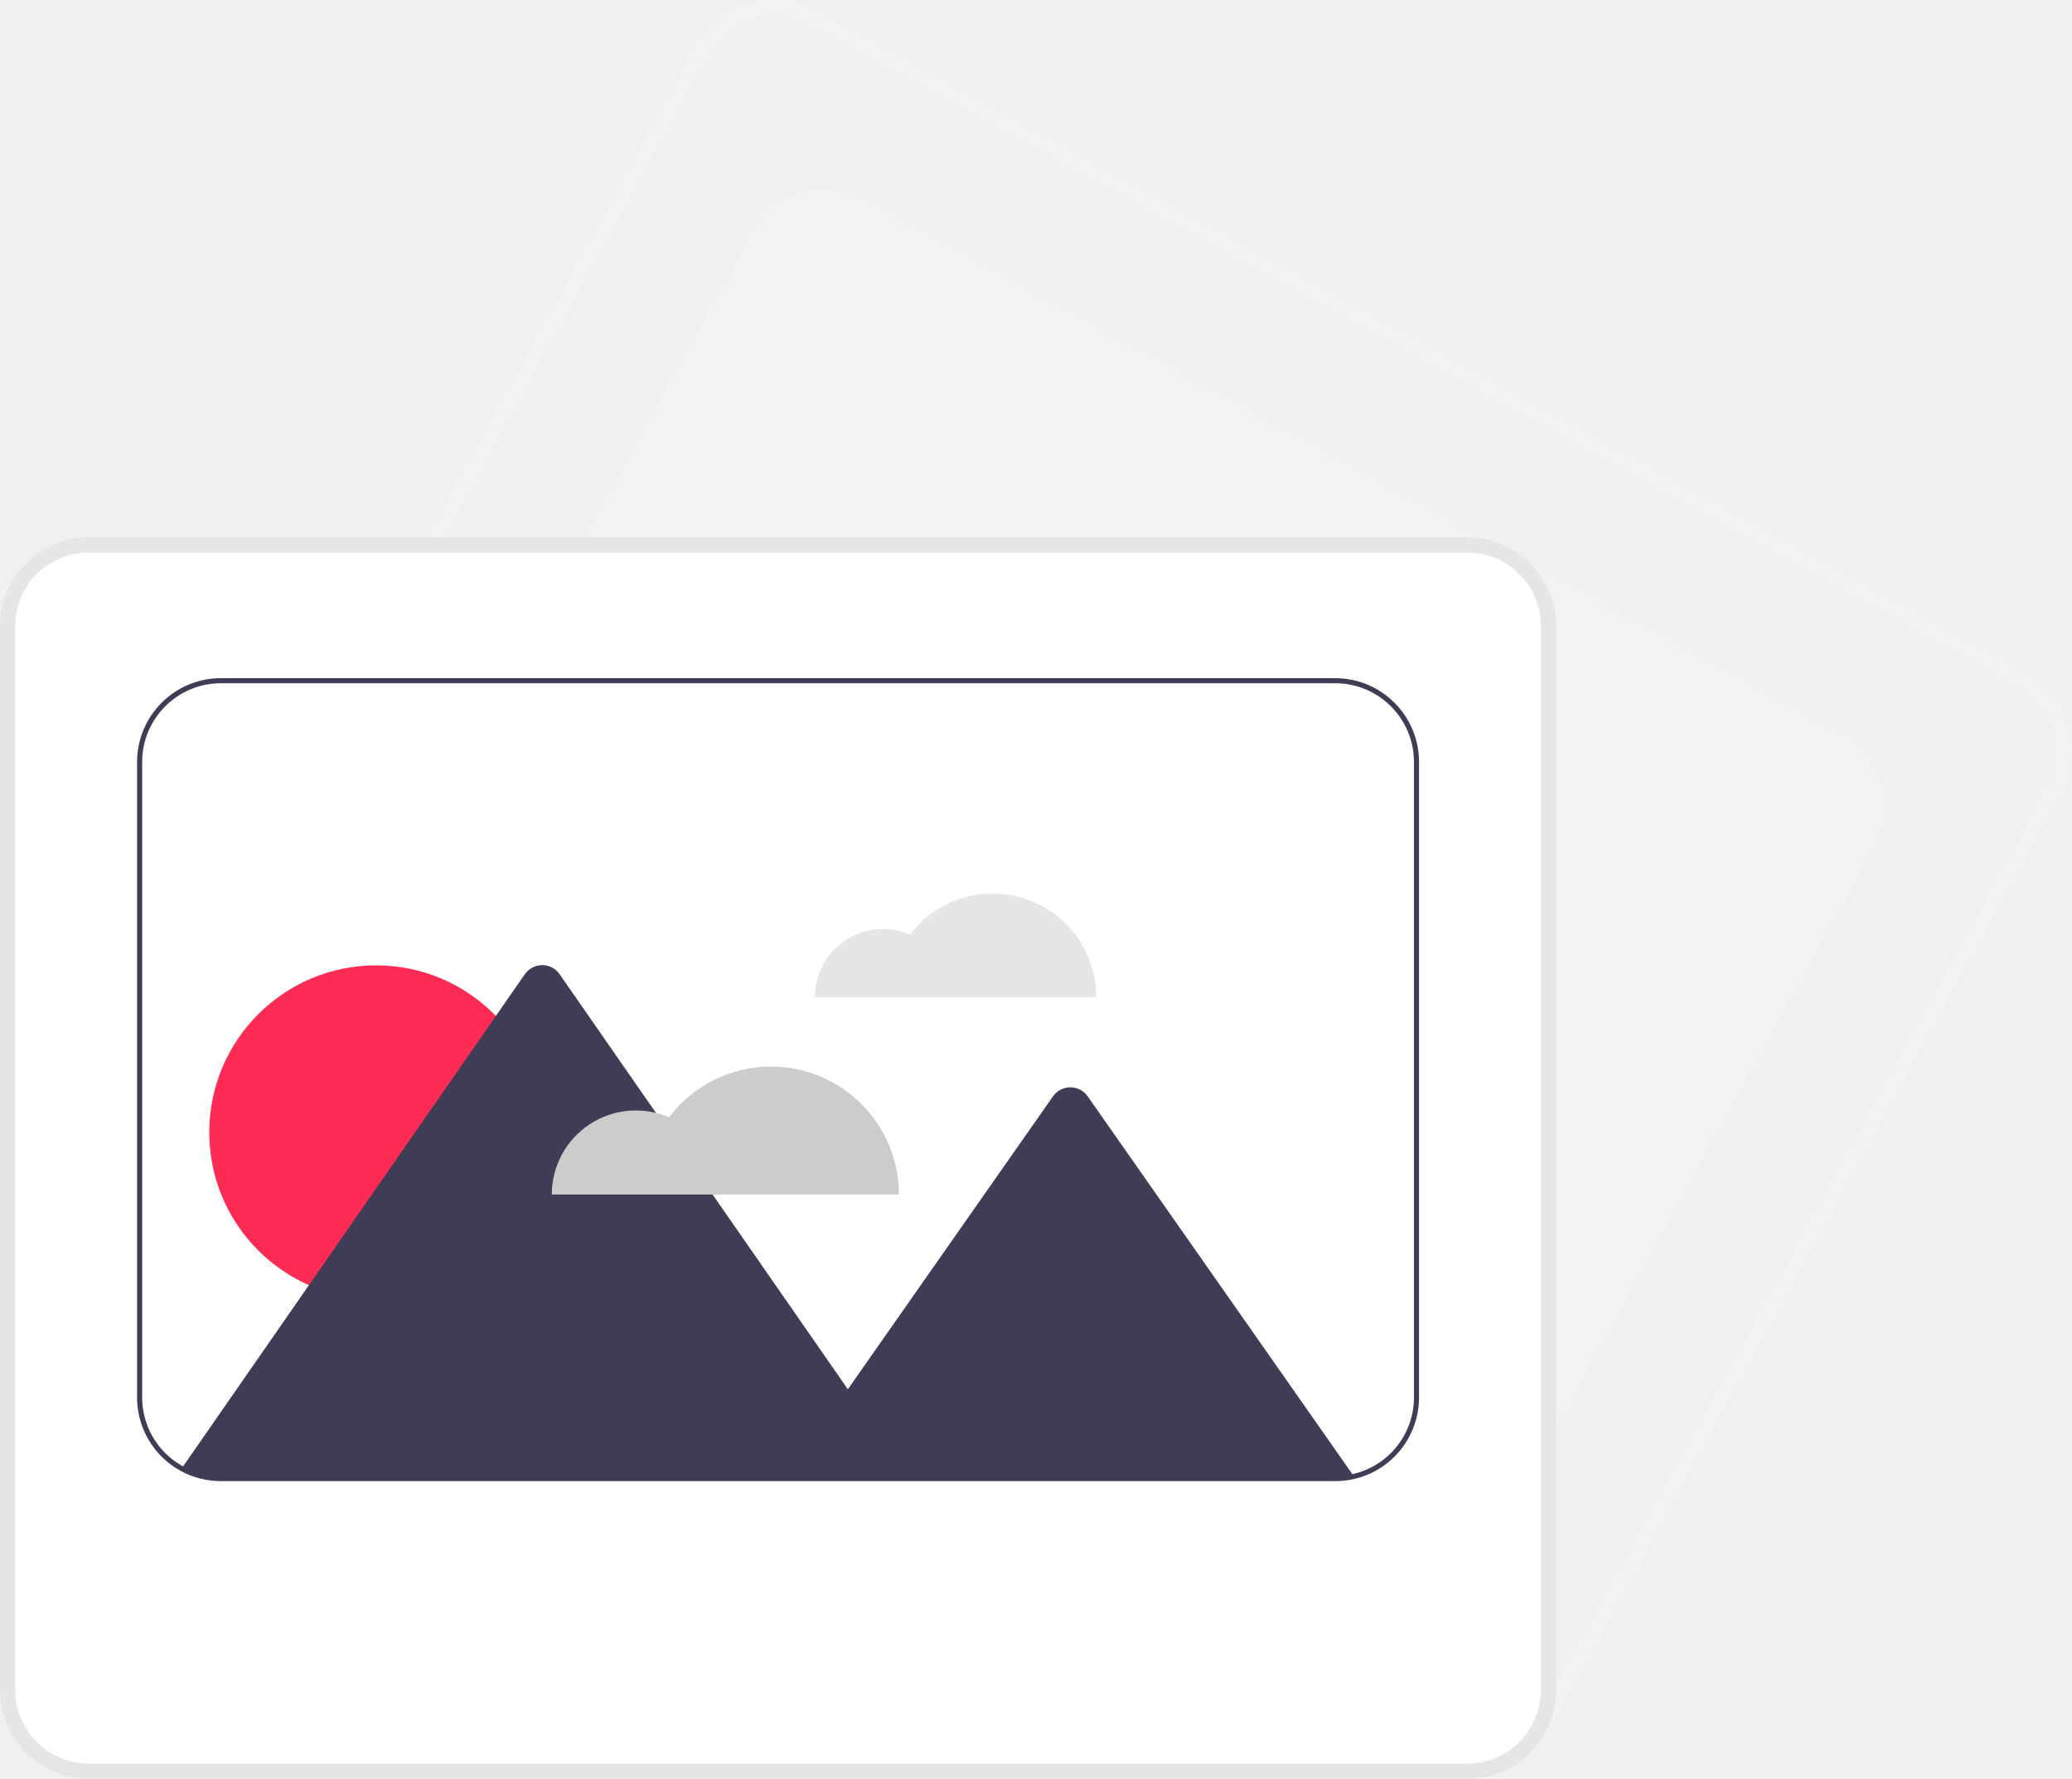
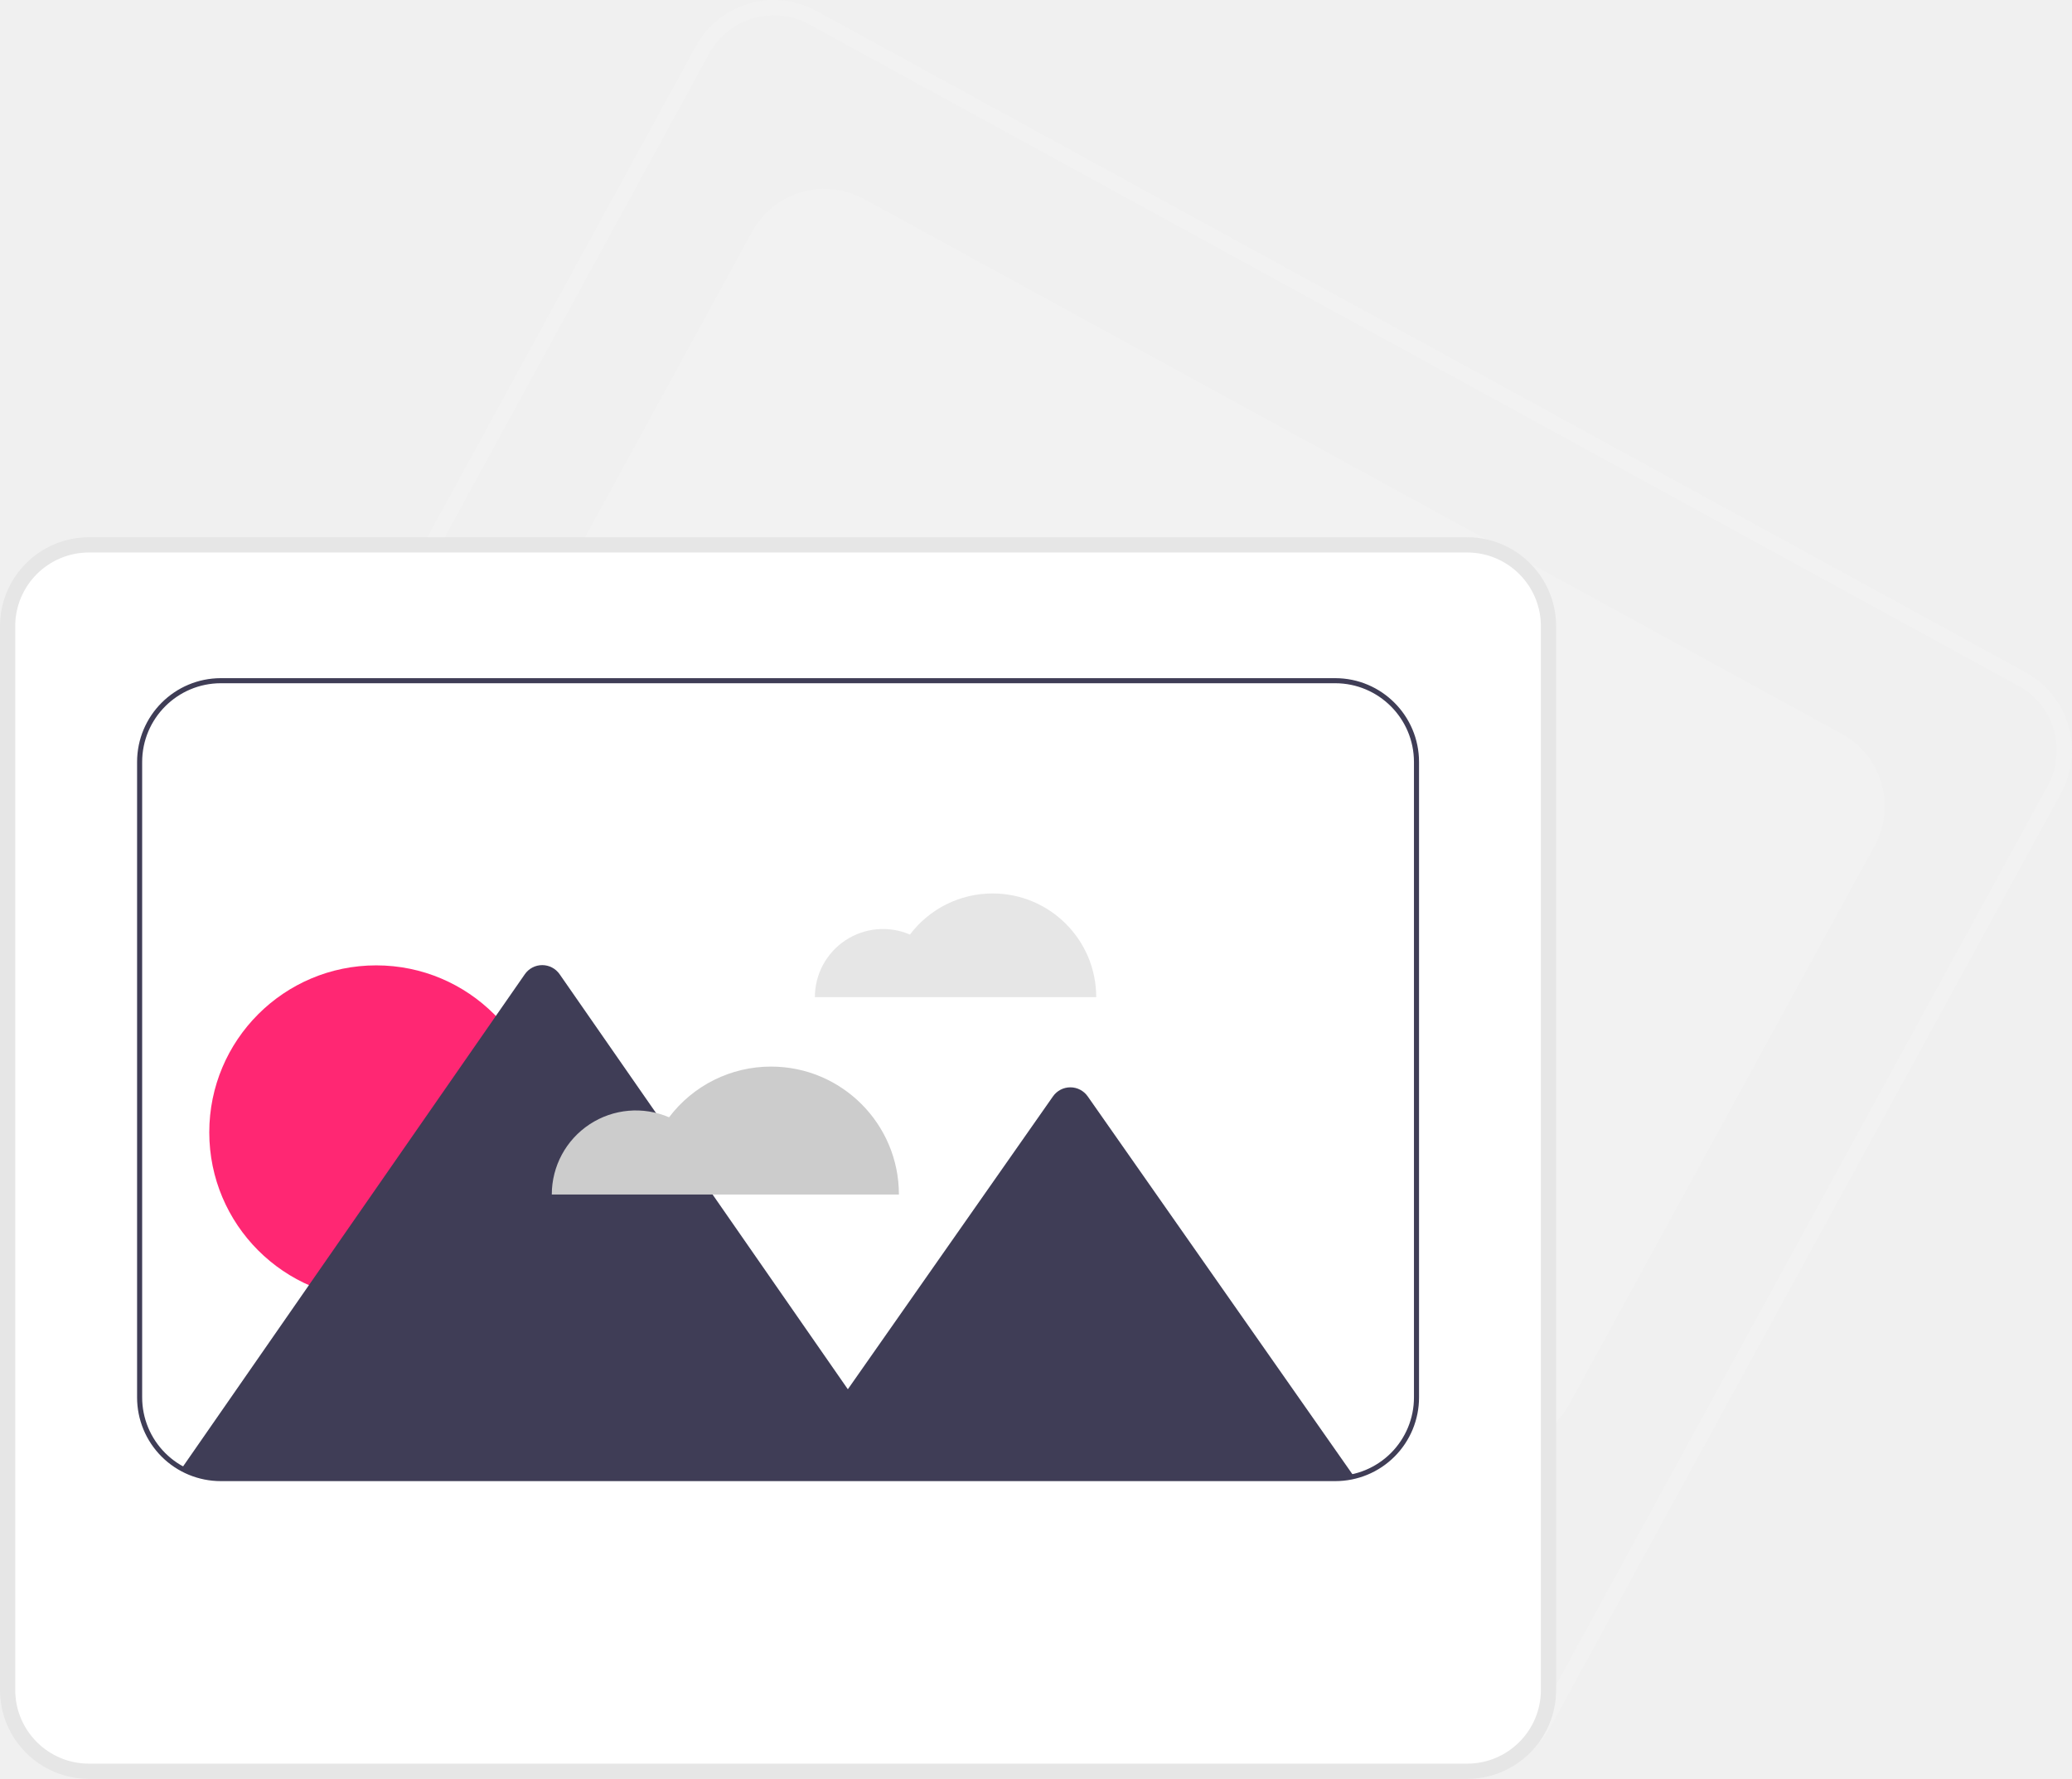
<svg xmlns="http://www.w3.org/2000/svg" data-name="Layer 1" width="816.222" height="700.597" viewBox="0 0 816.222 700.597">
  <path d="M772.021,797.895a34.814,34.814,0,0,1-16.746-4.309L278.867,533.041a35.039,35.039,0,0,1-13.914-47.501L466.001,117.924a34.999,34.999,0,0,1,47.502-13.914l476.408,260.546a35.039,35.039,0,0,1,13.914,47.501L802.777,779.673a34.771,34.771,0,0,1-20.869,16.795A35.147,35.147,0,0,1,772.021,797.895Zm-13.867-9.572a29.001,29.001,0,0,0,39.359-11.529L998.56,409.179A29.033,29.033,0,0,0,987.032,369.82L510.623,109.274a29.001,29.001,0,0,0-39.359,11.529L270.217,488.418A29.033,29.033,0,0,0,281.746,527.777Z" transform="translate(-191.8888 -99.7015)" fill="#f2f2f2" />
  <path d="M781.844,669.325a32.706,32.706,0,0,1-15.683-4.017L380.999,454.665a32.469,32.469,0,0,1-12.92-44.108L488.151,191.005a32.497,32.497,0,0,1,44.109-12.92L917.422,388.729a32.498,32.498,0,0,1,12.92,44.108l-.439-.24.439.24L810.27,652.388A32.364,32.364,0,0,1,781.844,669.325Z" transform="translate(-191.8888 -99.7015)" fill="#f2f2f2" />
  <path d="M769.889,797.798h-543a32.537,32.537,0,0,1-32.5-32.5v-419a32.537,32.537,0,0,1,32.5-32.5h543a32.537,32.537,0,0,1,32.5,32.5v419A32.537,32.537,0,0,1,769.889,797.798Z" transform="translate(-191.8888 -99.7015)" fill="#fff" />
  <path d="M769.889,800.298h-543a35.039,35.039,0,0,1-35-35v-419a35.039,35.039,0,0,1,35-35h543a35.039,35.039,0,0,1,35,35v419A35.039,35.039,0,0,1,769.889,800.298Zm-543-483a29.033,29.033,0,0,0-29,29v419a29.033,29.033,0,0,0,29,29h543a29.033,29.033,0,0,0,29-29v-419a29.033,29.033,0,0,0-29-29Z" transform="translate(-191.8888 -99.7015)" fill="#e6e6e6" />
  <path d="M582.892,451.586a40.764,40.764,0,0,0-32.551,16.186,26.84,26.84,0,0,0-37.449,24.648H623.725A40.833,40.833,0,0,0,582.892,451.586Z" transform="translate(-191.8888 -99.7015)" fill="#e6e6e6" />
-   <circle cx="148.197" cy="445.96" r="65.757" fill="#fe2c55" />
+   <circle cx="148.197" cy="445.96" r="65.757" fill="#ff2773" />
  <path d="M725.249,681.179a31.878,31.878,0,0,1-7.36.85h-439a31.875,31.875,0,0,1-15.46-3.97l1.17-1.68,48.98-70.53,72.58-104.49,1.06-1.53,11.42-16.44a8.337,8.337,0,0,1,13.7,0l37.94,54.61v.01l22.32,32.14,53.28,76.7,80.81-115.35a8.348,8.348,0,0,1,13.68,0l51.84,73.99,2.98,4.25Z" transform="translate(-191.8888 -99.7015)" fill="#3f3d56" />
  <path d="M495.618,519.768A50.293,50.293,0,0,0,455.458,539.738,33.114,33.114,0,0,0,409.255,570.147h136.743A50.379,50.379,0,0,0,495.618,519.768Z" transform="translate(-191.8888 -99.7015)" fill="#ccc" />
  <path d="M717.889,683.028h-439a32.97,32.97,0,0,1-33-33V399.789a33.037,33.037,0,0,1,33-33h439a33.037,33.037,0,0,1,33,33V650.028a32.962,32.962,0,0,1-33,33Zm-439-314.24a31.035,31.035,0,0,0-31,31V650.028a30.971,30.971,0,0,0,31,31h439a30.964,30.964,0,0,0,31-31V399.789a31.035,31.035,0,0,0-31-31Z" transform="translate(-191.8888 -99.7015)" fill="#3f3d56" />
</svg>
